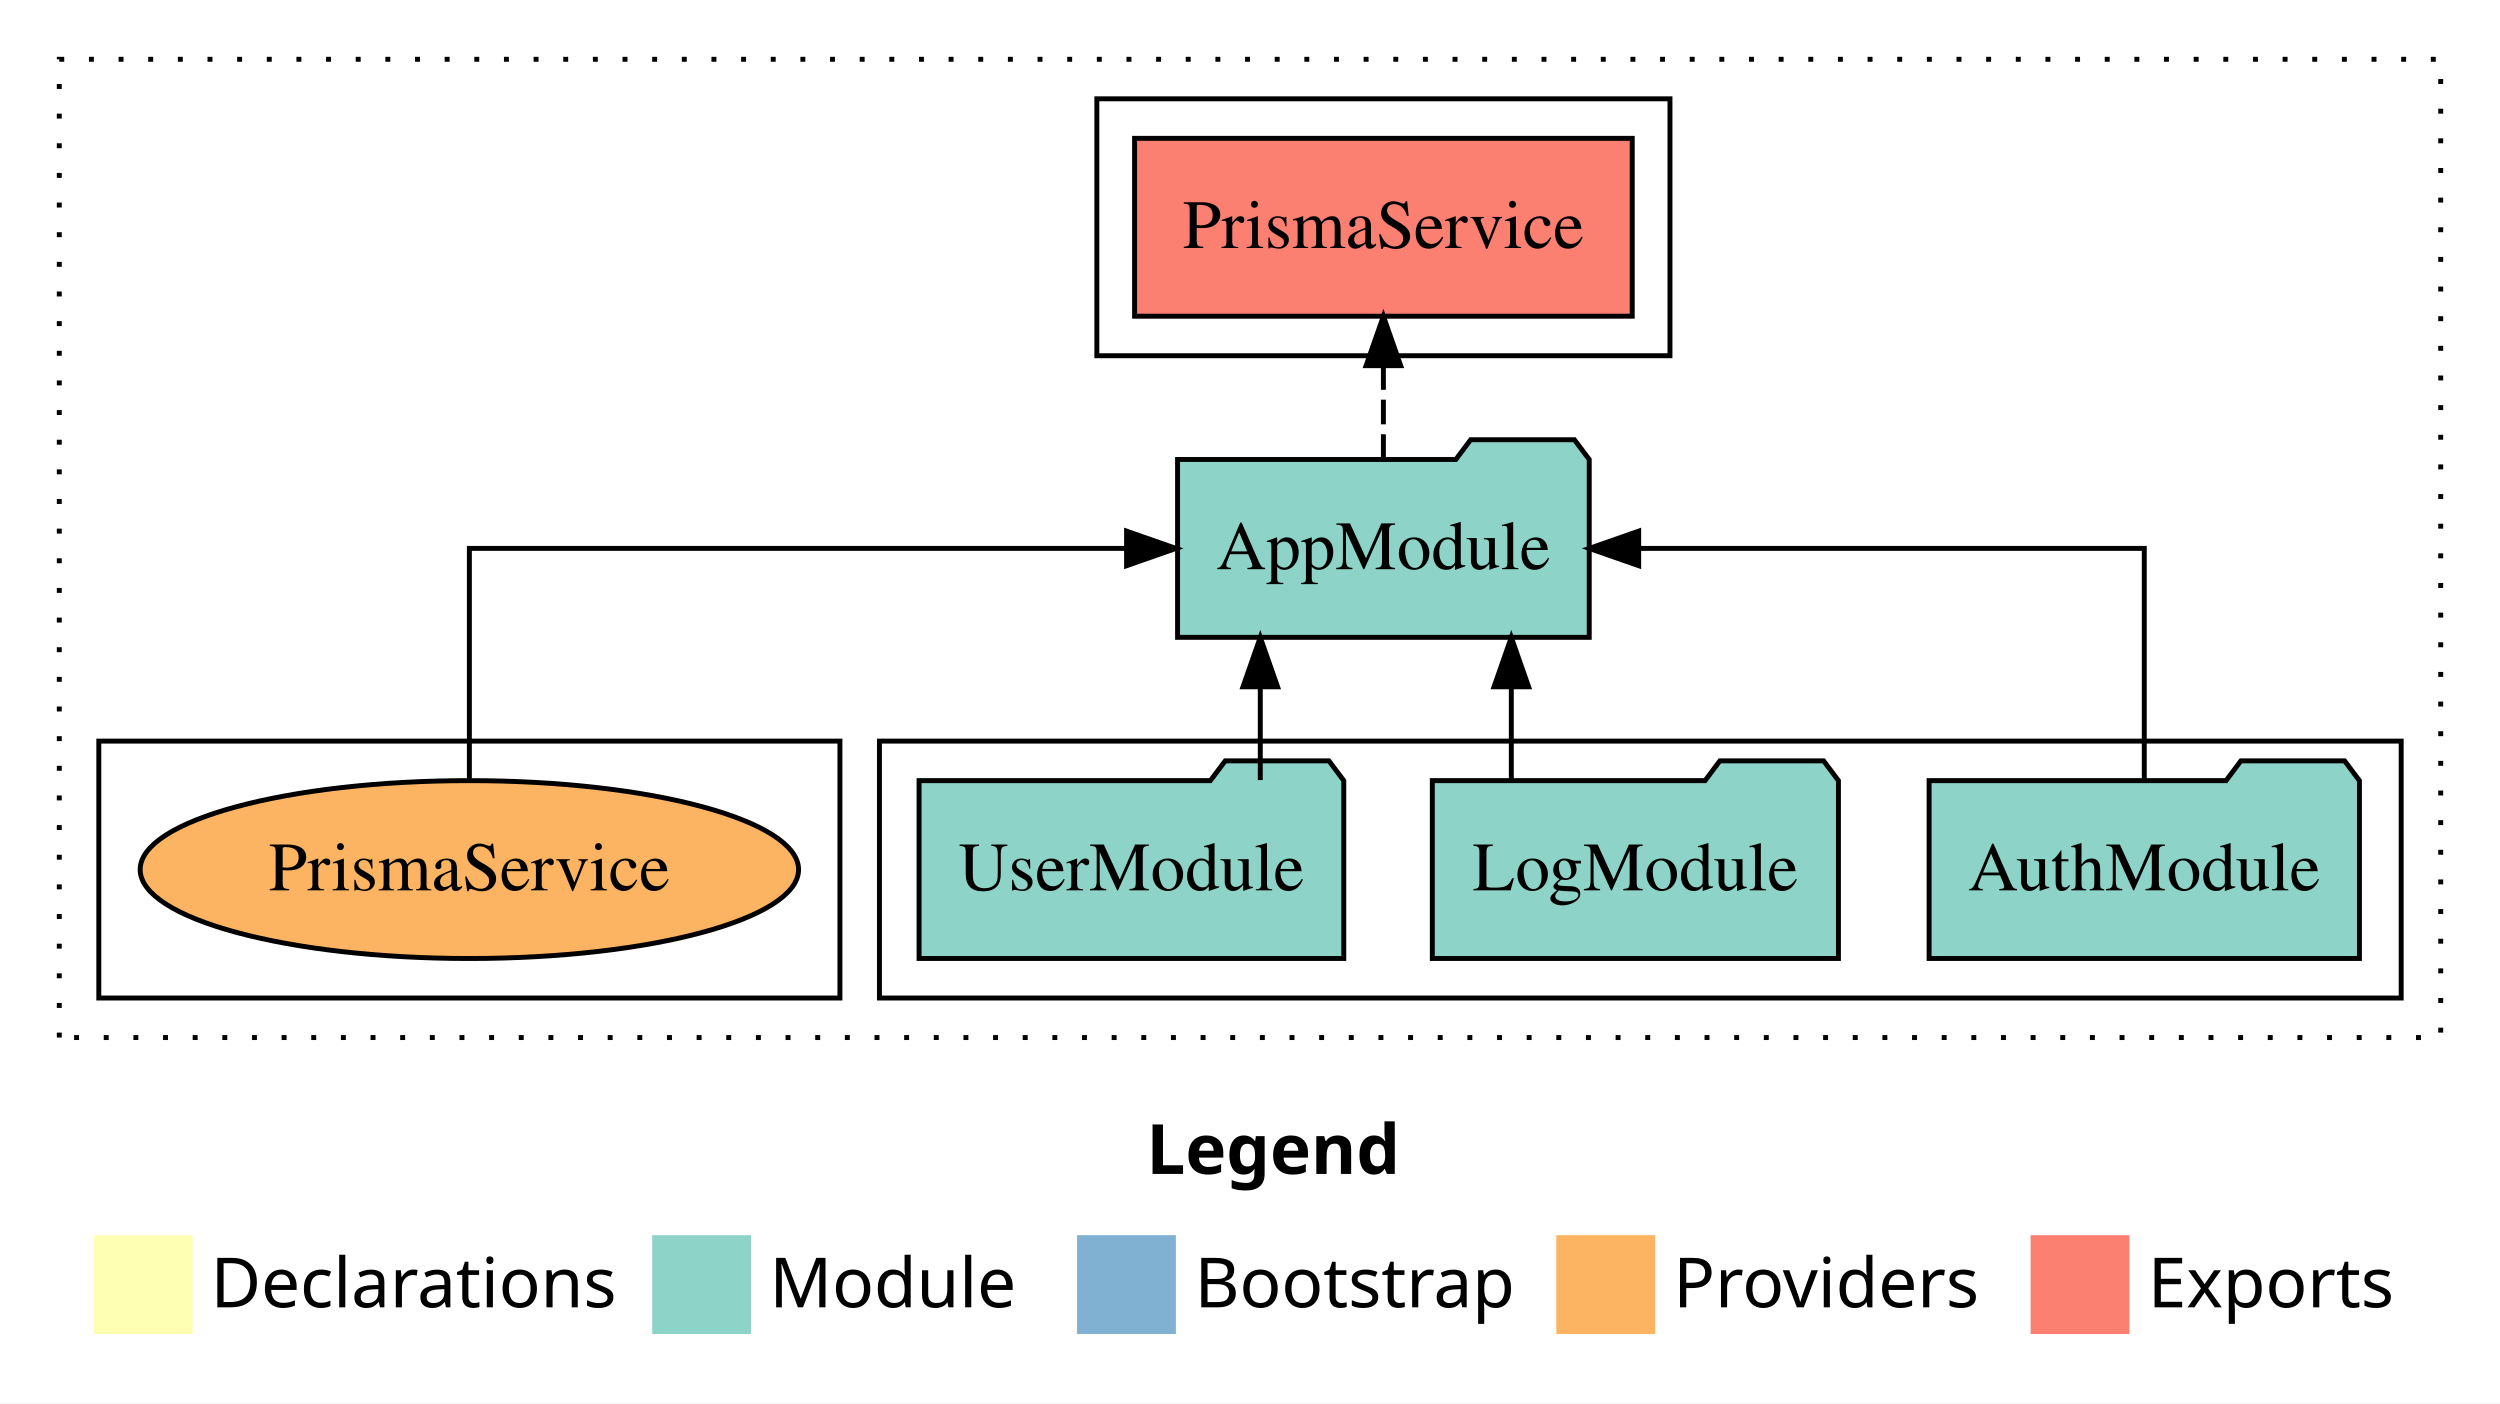
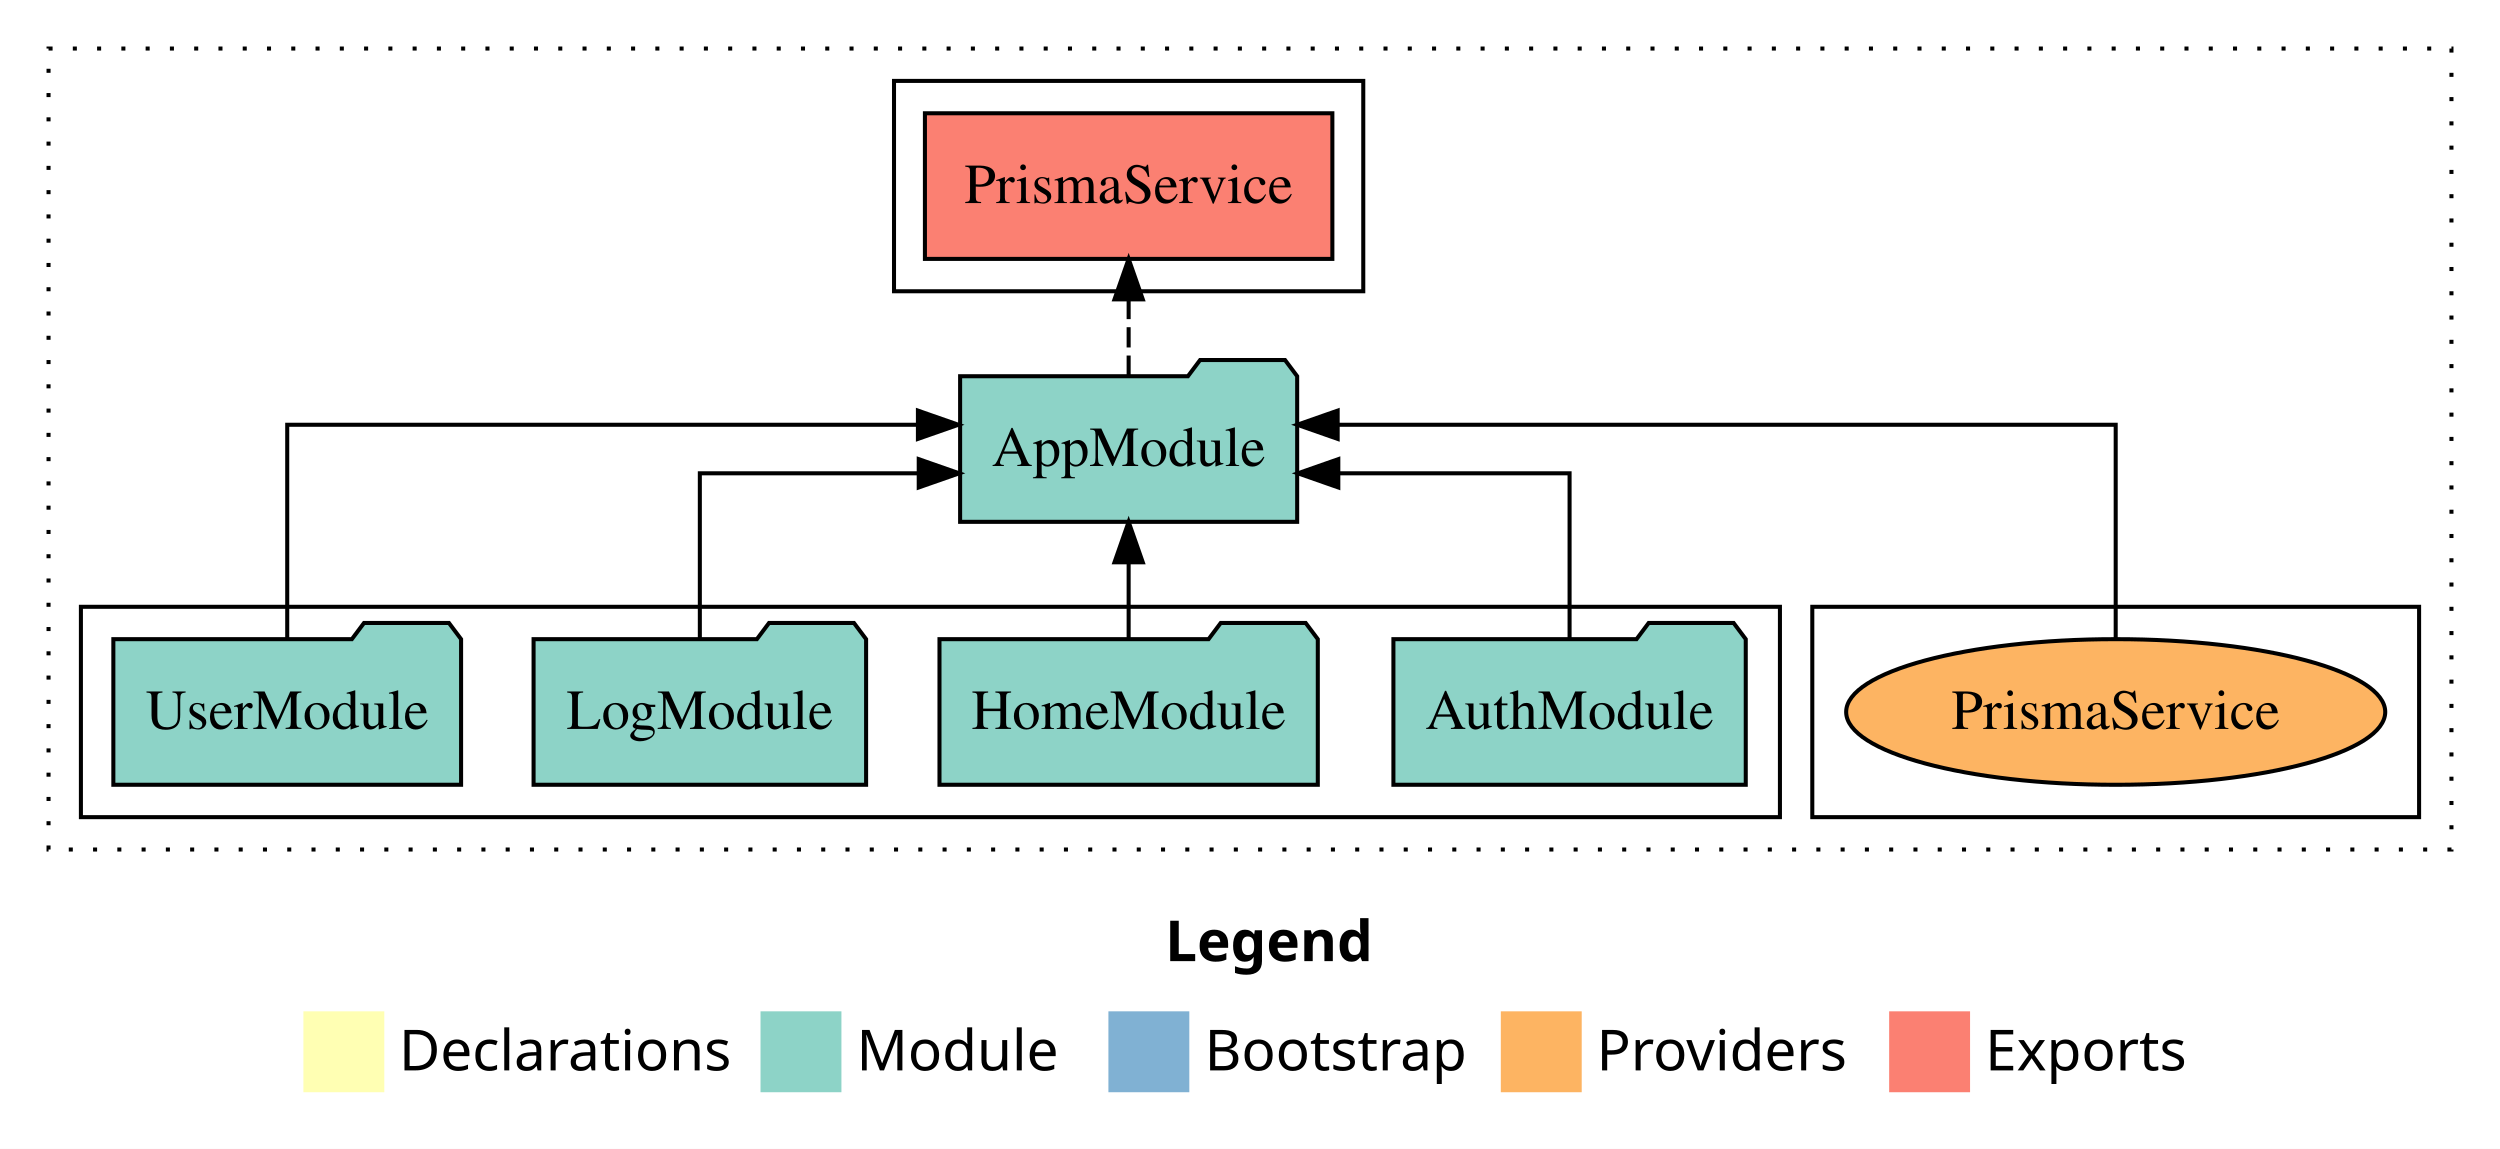
- <svg xmlns="http://www.w3.org/2000/svg" width="506pt" height="284pt" viewBox="0.00 0.00 506.00 284.00">
+ <svg xmlns="http://www.w3.org/2000/svg" width="618pt" height="284pt" viewBox="0.00 0.00 618.00 284.00">
  <g id="graph0" class="graph" transform="scale(1 1) rotate(0) translate(4 280)">
-     <polygon fill="white" stroke="transparent" points="-4,4 -4,-280 502,-280 502,4 -4,4" />
-     <text text-anchor="start" x="228.01" y="-42.4" font-family="Times-12" font-weight="bold" font-size="14.00">Legend</text>
-     <polygon fill="#ffffb3" stroke="transparent" points="15,-10 15,-30 35,-30 35,-10 15,-10" />
-     <text text-anchor="start" x="38.63" y="-15.4" font-family="Times-12" font-size="14.00">  Declarations</text>
-     <polygon fill="#8dd3c7" stroke="transparent" points="128,-10 128,-30 148,-30 148,-10 128,-10" />
-     <text text-anchor="start" x="151.73" y="-15.4" font-family="Times-12" font-size="14.00">  Module</text>
-     <polygon fill="#80b1d3" stroke="transparent" points="214,-10 214,-30 234,-30 234,-10 214,-10" />
-     <text text-anchor="start" x="237.78" y="-15.4" font-family="Times-12" font-size="14.00">  Bootstrap</text>
-     <polygon fill="#fdb462" stroke="transparent" points="311,-10 311,-30 331,-30 331,-10 311,-10" />
-     <text text-anchor="start" x="334.67" y="-15.4" font-family="Times-12" font-size="14.00">  Providers</text>
-     <polygon fill="#fb8072" stroke="transparent" points="407,-10 407,-30 427,-30 427,-10 407,-10" />
-     <text text-anchor="start" x="430.73" y="-15.4" font-family="Times-12" font-size="14.00">  Exports</text>
+     <polygon fill="white" stroke="transparent" points="-4,4 -4,-280 614,-280 614,4 -4,4" />
+     <text text-anchor="start" x="284.01" y="-42.4" font-family="Times-12" font-weight="bold" font-size="14.00">Legend</text>
+     <polygon fill="#ffffb3" stroke="transparent" points="71,-10 71,-30 91,-30 91,-10 71,-10" />
+     <text text-anchor="start" x="94.63" y="-15.4" font-family="Times-12" font-size="14.00">  Declarations</text>
+     <polygon fill="#8dd3c7" stroke="transparent" points="184,-10 184,-30 204,-30 204,-10 184,-10" />
+     <text text-anchor="start" x="207.73" y="-15.4" font-family="Times-12" font-size="14.00">  Module</text>
+     <polygon fill="#80b1d3" stroke="transparent" points="270,-10 270,-30 290,-30 290,-10 270,-10" />
+     <text text-anchor="start" x="293.78" y="-15.4" font-family="Times-12" font-size="14.00">  Bootstrap</text>
+     <polygon fill="#fdb462" stroke="transparent" points="367,-10 367,-30 387,-30 387,-10 367,-10" />
+     <text text-anchor="start" x="390.67" y="-15.4" font-family="Times-12" font-size="14.00">  Providers</text>
+     <polygon fill="#fb8072" stroke="transparent" points="463,-10 463,-30 483,-30 483,-10 463,-10" />
+     <text text-anchor="start" x="486.73" y="-15.4" font-family="Times-12" font-size="14.00">  Exports</text>
    <g id="clust1" class="cluster">
-       <polygon fill="none" stroke="black" stroke-dasharray="1,5" points="8,-70 8,-268 490,-268 490,-70 8,-70" />
+       <polygon fill="none" stroke="black" stroke-dasharray="1,5" points="8,-70 8,-268 602,-268 602,-70 8,-70" />
+     </g>
+     <g id="clust6" class="cluster">
+       <polygon fill="none" stroke="black" points="444,-78 444,-130 594,-130 594,-78 444,-78" />
    </g>
    <g id="clust3" class="cluster">
-       <polygon fill="none" stroke="black" points="174,-78 174,-130 482,-130 482,-78 174,-78" />
+       <polygon fill="none" stroke="black" points="16,-78 16,-130 436,-130 436,-78 16,-78" />
    </g>
    <g id="clust4" class="cluster">
-       <polygon fill="none" stroke="black" points="218,-208 218,-260 334,-260 334,-208 218,-208" />
-     </g>
-     <g id="clust6" class="cluster">
-       <polygon fill="none" stroke="black" points="16,-78 16,-130 166,-130 166,-78 16,-78" />
+       <polygon fill="none" stroke="black" points="217,-208 217,-260 333,-260 333,-208 217,-208" />
    </g>
    <g id="node1" class="node">
-       <polygon fill="#8dd3c7" stroke="black" points="473.55,-122 470.55,-126 449.55,-126 446.55,-122 386.45,-122 386.45,-86 473.55,-86 473.55,-122" />
-       <text text-anchor="middle" x="430" y="-99.8" font-family="Times,serif" font-size="14.00">AuthModule</text>
+       <polygon fill="#8dd3c7" stroke="black" points="427.55,-122 424.55,-126 403.55,-126 400.55,-122 340.45,-122 340.45,-86 427.55,-86 427.55,-122" />
+       <text text-anchor="middle" x="384" y="-99.8" font-family="Times,serif" font-size="14.00">AuthModule</text>
+     </g>
+     <g id="node5" class="node">
+       <polygon fill="#8dd3c7" stroke="black" points="316.66,-187 313.66,-191 292.66,-191 289.66,-187 233.34,-187 233.34,-151 316.66,-151 316.66,-187" />
+       <text text-anchor="middle" x="275" y="-164.8" font-family="Times,serif" font-size="14.00">AppModule</text>
+     </g>
+     <g id="edge1" class="edge">
+       <path fill="none" stroke="black" d="M384,-122.02C384,-139.37 384,-163 384,-163 384,-163 326.83,-163 326.83,-163" />
+       <polygon fill="black" stroke="black" points="326.83,-159.5 316.83,-163 326.83,-166.5 326.83,-159.5" />
+     </g>
+     <g id="node2" class="node">
+       <polygon fill="#8dd3c7" stroke="black" points="321.76,-122 318.76,-126 297.76,-126 294.76,-122 228.24,-122 228.24,-86 321.76,-86 321.76,-122" />
+       <text text-anchor="middle" x="275" y="-99.8" font-family="Times,serif" font-size="14.00">HomeModule</text>
+     </g>
+     <g id="edge2" class="edge">
+       <path fill="none" stroke="black" d="M275,-122.11C275,-122.11 275,-140.99 275,-140.99" />
+       <polygon fill="black" stroke="black" points="271.5,-140.99 275,-150.99 278.5,-140.99 271.5,-140.99" />
+     </g>
+     <g id="node3" class="node">
+       <polygon fill="#8dd3c7" stroke="black" points="210.1,-122 207.1,-126 186.1,-126 183.1,-122 127.9,-122 127.9,-86 210.1,-86 210.1,-122" />
+       <text text-anchor="middle" x="169" y="-99.8" font-family="Times,serif" font-size="14.00">LogModule</text>
+     </g>
+     <g id="edge3" class="edge">
+       <path fill="none" stroke="black" d="M169,-122.02C169,-139.37 169,-163 169,-163 169,-163 223.11,-163 223.11,-163" />
+       <polygon fill="black" stroke="black" points="223.11,-166.5 233.11,-163 223.11,-159.5 223.11,-166.5" />
    </g>
    <g id="node4" class="node">
-       <polygon fill="#8dd3c7" stroke="black" points="317.66,-187 314.66,-191 293.66,-191 290.66,-187 234.34,-187 234.34,-151 317.66,-151 317.66,-187" />
-       <text text-anchor="middle" x="276" y="-164.8" font-family="Times,serif" font-size="14.00">AppModule</text>
-     </g>
-     <g id="edge1" class="edge">
-       <path fill="none" stroke="black" d="M430,-122.11C430,-141.34 430,-169 430,-169 430,-169 327.67,-169 327.67,-169" />
-       <polygon fill="black" stroke="black" points="327.67,-165.5 317.67,-169 327.67,-172.5 327.67,-165.5" />
-     </g>
-     <g id="node2" class="node">
-       <polygon fill="#8dd3c7" stroke="black" points="368.1,-122 365.1,-126 344.1,-126 341.1,-122 285.9,-122 285.9,-86 368.1,-86 368.1,-122" />
-       <text text-anchor="middle" x="327" y="-99.8" font-family="Times,serif" font-size="14.00">LogModule</text>
-     </g>
-     <g id="edge2" class="edge">
-       <path fill="none" stroke="black" d="M301.89,-122.11C301.89,-122.11 301.89,-140.99 301.89,-140.99" />
-       <polygon fill="black" stroke="black" points="298.39,-140.99 301.89,-150.99 305.39,-140.99 298.39,-140.99" />
-     </g>
-     <g id="node3" class="node">
-       <polygon fill="#8dd3c7" stroke="black" points="267.98,-122 264.98,-126 243.98,-126 240.98,-122 182.02,-122 182.02,-86 267.98,-86 267.98,-122" />
-       <text text-anchor="middle" x="225" y="-99.8" font-family="Times,serif" font-size="14.00">UserModule</text>
-     </g>
-     <g id="edge3" class="edge">
-       <path fill="none" stroke="black" d="M251.08,-122.11C251.08,-122.11 251.08,-140.99 251.08,-140.99" />
-       <polygon fill="black" stroke="black" points="247.58,-140.99 251.08,-150.99 254.58,-140.99 247.58,-140.99" />
-     </g>
-     <g id="node5" class="node">
-       <polygon fill="#fb8072" stroke="black" points="326.36,-252 225.64,-252 225.64,-216 326.36,-216 326.36,-252" />
-       <text text-anchor="middle" x="276" y="-229.8" font-family="Times,serif" font-size="14.00">PrismaService </text>
+       <polygon fill="#8dd3c7" stroke="black" points="109.98,-122 106.98,-126 85.98,-126 82.98,-122 24.02,-122 24.02,-86 109.98,-86 109.98,-122" />
+       <text text-anchor="middle" x="67" y="-99.8" font-family="Times,serif" font-size="14.00">UserModule</text>
    </g>
    <g id="edge4" class="edge">
-       <path fill="none" stroke="black" stroke-dasharray="5,2" d="M276,-187.11C276,-187.11 276,-205.99 276,-205.99" />
-       <polygon fill="black" stroke="black" points="272.5,-205.99 276,-215.99 279.5,-205.99 272.5,-205.99" />
+       <path fill="none" stroke="black" d="M67,-122.28C67,-143.32 67,-175 67,-175 67,-175 222.91,-175 222.91,-175" />
+       <polygon fill="black" stroke="black" points="222.91,-178.5 232.91,-175 222.91,-171.5 222.91,-178.5" />
    </g>
    <g id="node6" class="node">
-       <ellipse fill="#fdb462" stroke="black" cx="91" cy="-104" rx="66.63" ry="18" />
-       <text text-anchor="middle" x="91" y="-99.8" font-family="Times,serif" font-size="14.00">PrismaService</text>
+       <polygon fill="#fb8072" stroke="black" points="325.36,-252 224.64,-252 224.64,-216 325.36,-216 325.36,-252" />
+       <text text-anchor="middle" x="275" y="-229.8" font-family="Times,serif" font-size="14.00">PrismaService </text>
    </g>
    <g id="edge5" class="edge">
-       <path fill="none" stroke="black" d="M91,-122.11C91,-141.34 91,-169 91,-169 91,-169 224.02,-169 224.02,-169" />
-       <polygon fill="black" stroke="black" points="224.02,-172.5 234.02,-169 224.02,-165.5 224.02,-172.5" />
+       <path fill="none" stroke="black" stroke-dasharray="5,2" d="M275,-187.11C275,-187.11 275,-205.99 275,-205.99" />
+       <polygon fill="black" stroke="black" points="271.5,-205.99 275,-215.99 278.5,-205.99 271.5,-205.99" />
+     </g>
+     <g id="node7" class="node">
+       <ellipse fill="#fdb462" stroke="black" cx="519" cy="-104" rx="66.63" ry="18" />
+       <text text-anchor="middle" x="519" y="-99.8" font-family="Times,serif" font-size="14.00">PrismaService</text>
+     </g>
+     <g id="edge6" class="edge">
+       <path fill="none" stroke="black" d="M519,-122.28C519,-143.32 519,-175 519,-175 519,-175 326.67,-175 326.67,-175" />
+       <polygon fill="black" stroke="black" points="326.67,-171.5 316.67,-175 326.67,-178.5 326.67,-171.5" />
    </g>
  </g>
</svg>
